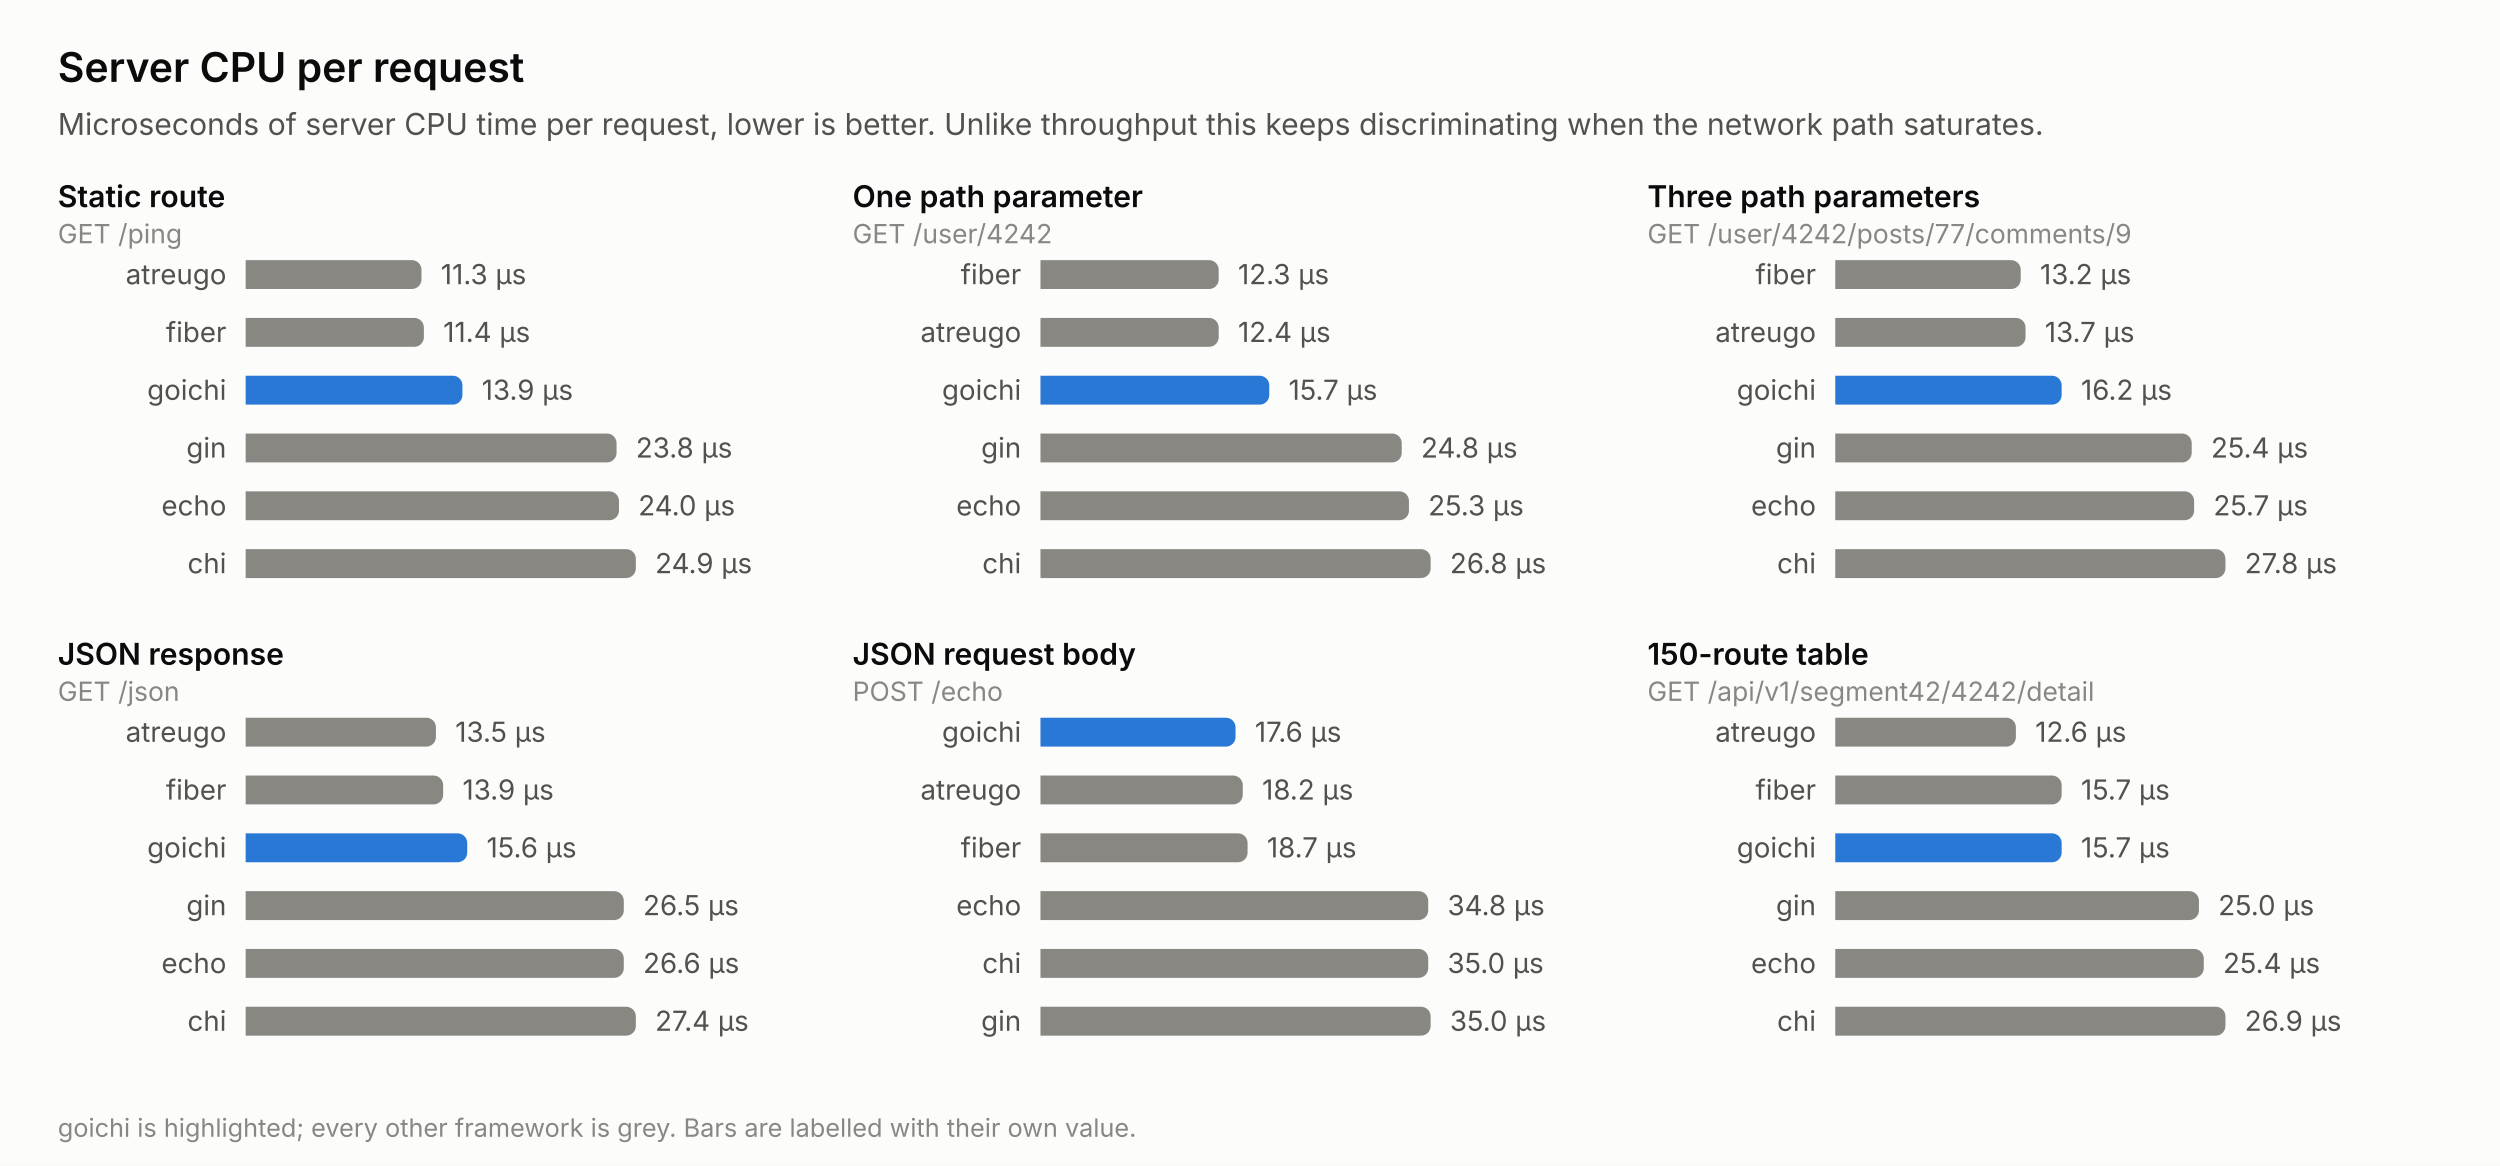
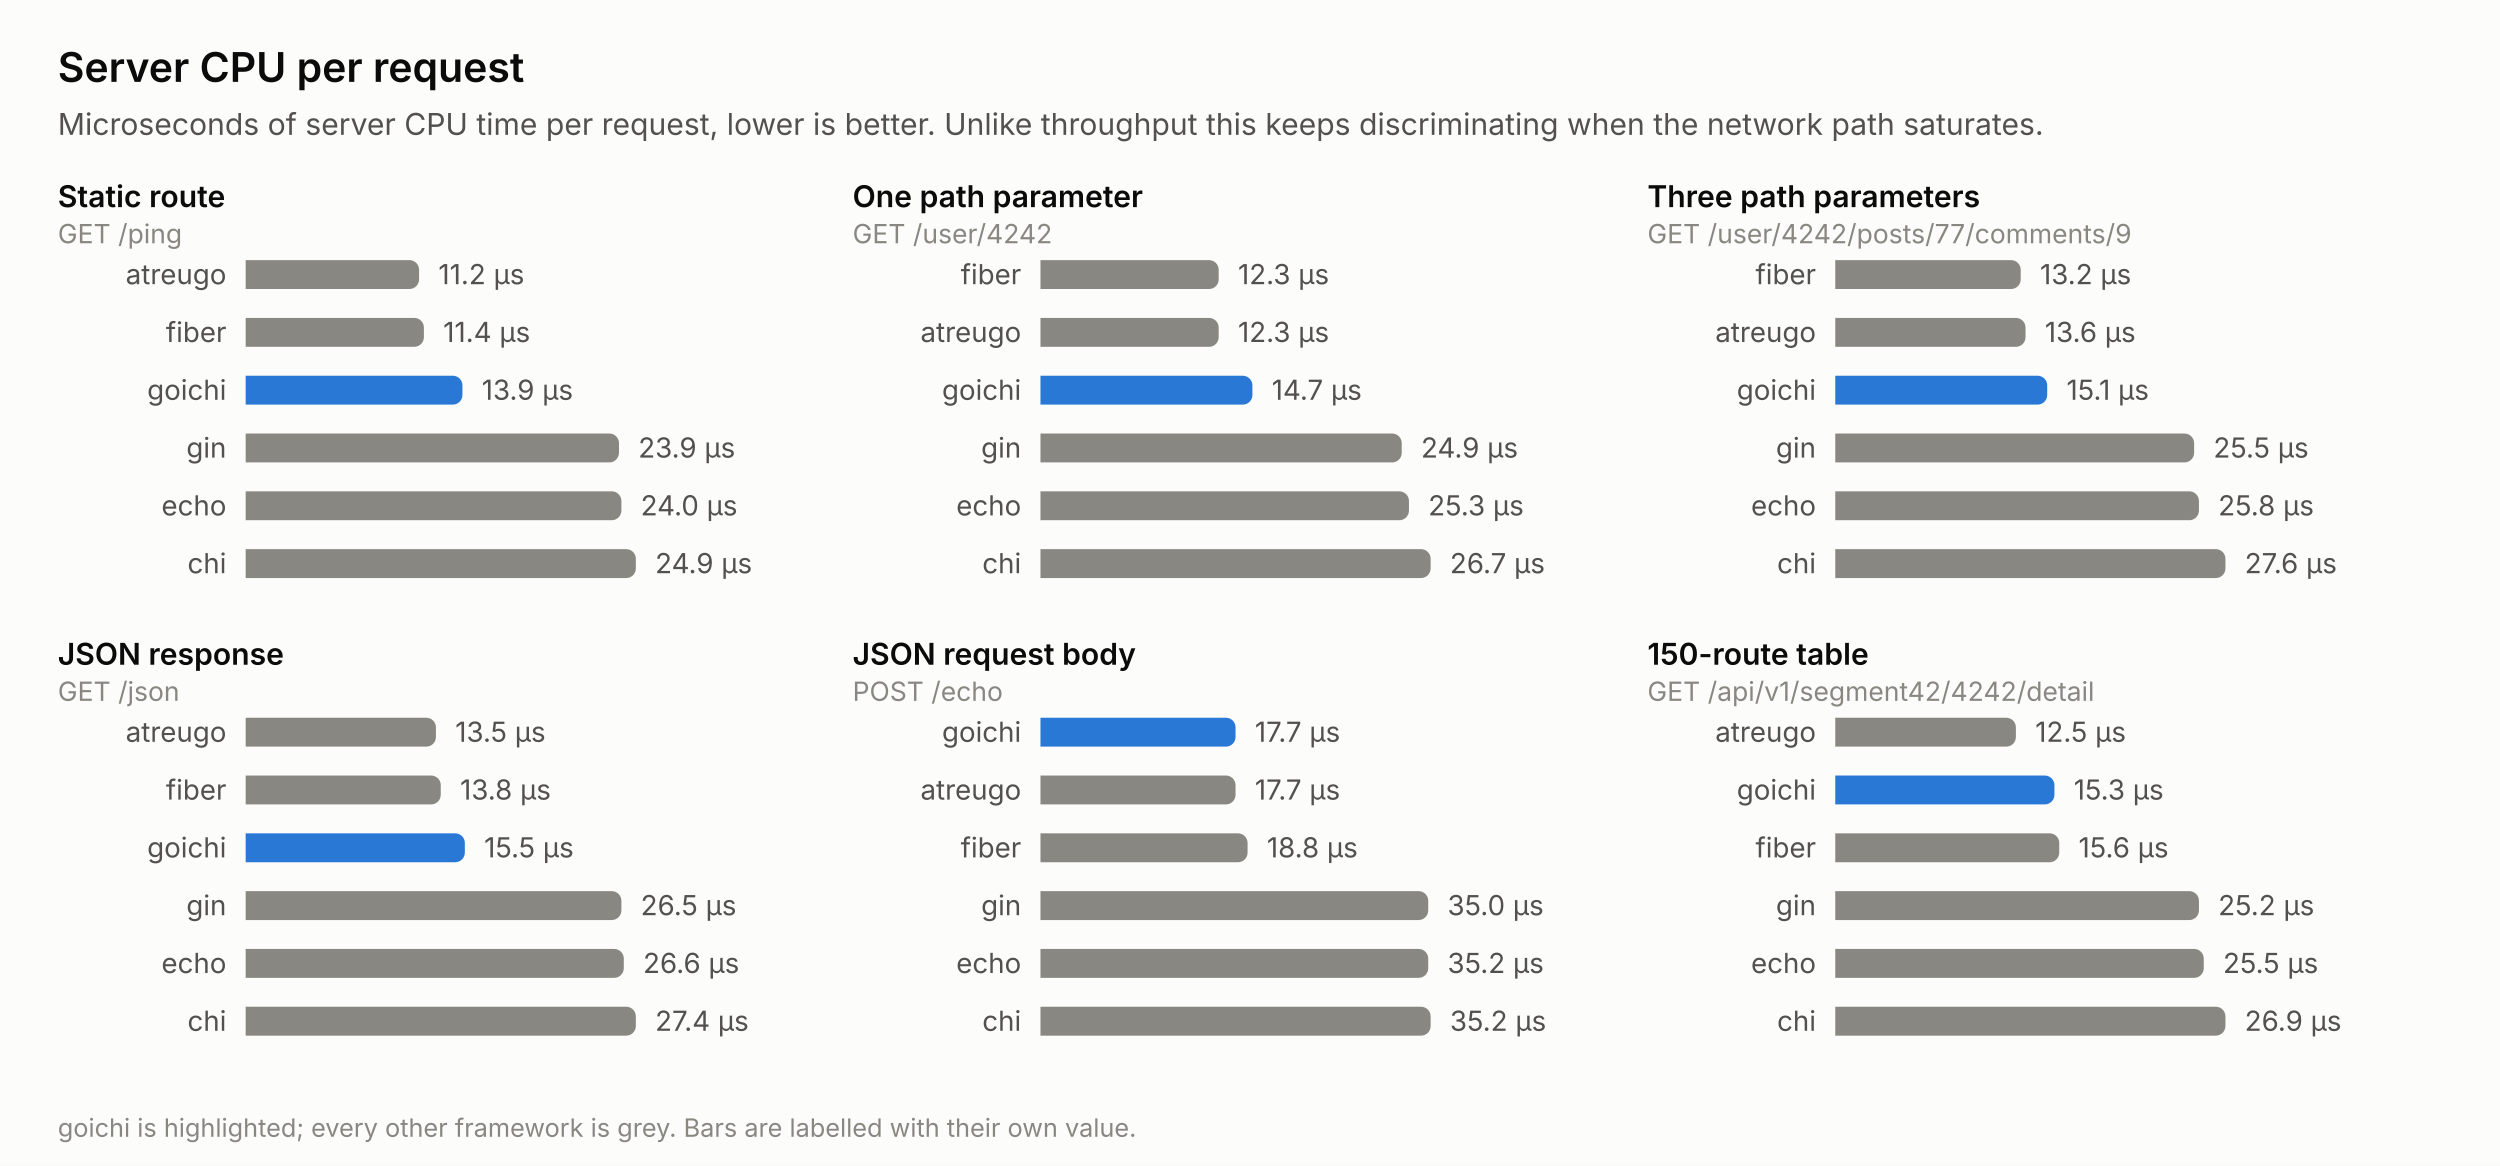
<svg xmlns="http://www.w3.org/2000/svg" width="1038" height="484" viewBox="0 0 1038 484" role="img" aria-label="Server CPU per request">
  <style>
    .gb-surface { fill: #fcfcfb; }
    .gb-title { font: 600 17px system-ui, -apple-system, "Segoe UI", sans-serif; fill: #0b0b0b; }
    .gb-subtitle { font: 400 12.5px system-ui, -apple-system, "Segoe UI", sans-serif; fill: #52514e; }
    .gb-panel-title { font: 600 12.5px system-ui, -apple-system, "Segoe UI", sans-serif; fill: #0b0b0b; }
    .gb-panel-note { font: 400 11px system-ui, -apple-system, "Segoe UI", sans-serif; fill: #898781; }
    .gb-row-label { font: 400 11.5px system-ui, -apple-system, "Segoe UI", sans-serif; fill: #52514e; text-anchor: end; }
    .gb-row-value { font: 400 11.5px system-ui, -apple-system, "Segoe UI", sans-serif; fill: #52514e; font-variant-numeric: tabular-nums; }
    .gb-row-missing { font: 400 11.5px system-ui, -apple-system, "Segoe UI", sans-serif; fill: #898781; }
    .gb-footnote { font: 400 10.5px system-ui, -apple-system, "Segoe UI", sans-serif; fill: #898781; }
    .gb-bar { fill: #898781; }
    .gb-bar.gb-accent { fill: #2a78d6; }
    @media (prefers-color-scheme: dark) {
      .gb-surface { fill: #1a1a19; }
      .gb-title { fill: #ffffff; }
      .gb-subtitle, .gb-row-label, .gb-row-value { fill: #c3c2b7; }
      .gb-panel-title { fill: #ffffff; }
      .gb-bar.gb-accent { fill: #3987e5; }
    }
  </style>
  <rect width="1038" height="484" class="gb-surface" />
  <text x="24" y="34" class="gb-title">Server CPU per request</text>
  <text x="24" y="56" class="gb-subtitle">Microseconds of server CPU time per request, lower is better. Unlike throughput this keeps discriminating when the network path saturates.</text>
  <text x="24" y="86" class="gb-panel-title">Static route</text>
  <text x="24" y="101" class="gb-panel-note">GET /ping</text>
  <text x="94" y="118" class="gb-row-label">atreugo</text>
-   <path d="M102 108 H171 a4 4 0 0 1 4 4 V116 a4 4 0 0 1 -4 4 H102 Z" class="gb-bar" />
-   <text x="183" y="118" class="gb-row-value">11.3 µs</text>
+   <path d="M102 108 H170 a4 4 0 0 1 4 4 V116 a4 4 0 0 1 -4 4 H102 Z" class="gb-bar" />
+   <text x="182" y="118" class="gb-row-value">11.2 µs</text>
  <text x="94" y="142" class="gb-row-label">fiber</text>
  <path d="M102 132 H172 a4 4 0 0 1 4 4 V140 a4 4 0 0 1 -4 4 H102 Z" class="gb-bar" />
  <text x="184" y="142" class="gb-row-value">11.4 µs</text>
  <text x="94" y="166" class="gb-row-label">goichi</text>
  <path d="M102 156 H188 a4 4 0 0 1 4 4 V164 a4 4 0 0 1 -4 4 H102 Z" class="gb-bar gb-accent" />
  <text x="200" y="166" class="gb-row-value">13.9 µs</text>
  <text x="94" y="190" class="gb-row-label">gin</text>
-   <path d="M102 180 H252 a4 4 0 0 1 4 4 V188 a4 4 0 0 1 -4 4 H102 Z" class="gb-bar" />
-   <text x="264" y="190" class="gb-row-value">23.8 µs</text>
+   <path d="M102 180 H253 a4 4 0 0 1 4 4 V188 a4 4 0 0 1 -4 4 H102 Z" class="gb-bar" />
+   <text x="265" y="190" class="gb-row-value">23.9 µs</text>
  <text x="94" y="214" class="gb-row-label">echo</text>
-   <path d="M102 204 H253 a4 4 0 0 1 4 4 V212 a4 4 0 0 1 -4 4 H102 Z" class="gb-bar" />
-   <text x="265" y="214" class="gb-row-value">24.0 µs</text>
+   <path d="M102 204 H254 a4 4 0 0 1 4 4 V212 a4 4 0 0 1 -4 4 H102 Z" class="gb-bar" />
+   <text x="266" y="214" class="gb-row-value">24.0 µs</text>
  <text x="94" y="238" class="gb-row-label">chi</text>
  <path d="M102 228 H260 a4 4 0 0 1 4 4 V236 a4 4 0 0 1 -4 4 H102 Z" class="gb-bar" />
  <text x="272" y="238" class="gb-row-value">24.9 µs</text>
  <text x="354" y="86" class="gb-panel-title">One path parameter</text>
  <text x="354" y="101" class="gb-panel-note">GET /user/4242</text>
  <text x="424" y="118" class="gb-row-label">fiber</text>
  <path d="M432 108 H502 a4 4 0 0 1 4 4 V116 a4 4 0 0 1 -4 4 H432 Z" class="gb-bar" />
  <text x="514" y="118" class="gb-row-value">12.3 µs</text>
  <text x="424" y="142" class="gb-row-label">atreugo</text>
  <path d="M432 132 H502 a4 4 0 0 1 4 4 V140 a4 4 0 0 1 -4 4 H432 Z" class="gb-bar" />
-   <text x="514" y="142" class="gb-row-value">12.4 µs</text>
+   <text x="514" y="142" class="gb-row-value">12.3 µs</text>
  <text x="424" y="166" class="gb-row-label">goichi</text>
-   <path d="M432 156 H523 a4 4 0 0 1 4 4 V164 a4 4 0 0 1 -4 4 H432 Z" class="gb-bar gb-accent" />
-   <text x="535" y="166" class="gb-row-value">15.7 µs</text>
+   <path d="M432 156 H516 a4 4 0 0 1 4 4 V164 a4 4 0 0 1 -4 4 H432 Z" class="gb-bar gb-accent" />
+   <text x="528" y="166" class="gb-row-value">14.7 µs</text>
  <text x="424" y="190" class="gb-row-label">gin</text>
  <path d="M432 180 H578 a4 4 0 0 1 4 4 V188 a4 4 0 0 1 -4 4 H432 Z" class="gb-bar" />
-   <text x="590" y="190" class="gb-row-value">24.8 µs</text>
+   <text x="590" y="190" class="gb-row-value">24.9 µs</text>
  <text x="424" y="214" class="gb-row-label">echo</text>
  <path d="M432 204 H581 a4 4 0 0 1 4 4 V212 a4 4 0 0 1 -4 4 H432 Z" class="gb-bar" />
  <text x="593" y="214" class="gb-row-value">25.3 µs</text>
  <text x="424" y="238" class="gb-row-label">chi</text>
  <path d="M432 228 H590 a4 4 0 0 1 4 4 V236 a4 4 0 0 1 -4 4 H432 Z" class="gb-bar" />
-   <text x="602" y="238" class="gb-row-value">26.8 µs</text>
+   <text x="602" y="238" class="gb-row-value">26.7 µs</text>
  <text x="684" y="86" class="gb-panel-title">Three path parameters</text>
  <text x="684" y="101" class="gb-panel-note">GET /user/4242/posts/77/comments/9</text>
  <text x="754" y="118" class="gb-row-label">fiber</text>
  <path d="M762 108 H835 a4 4 0 0 1 4 4 V116 a4 4 0 0 1 -4 4 H762 Z" class="gb-bar" />
  <text x="847" y="118" class="gb-row-value">13.2 µs</text>
  <text x="754" y="142" class="gb-row-label">atreugo</text>
  <path d="M762 132 H837 a4 4 0 0 1 4 4 V140 a4 4 0 0 1 -4 4 H762 Z" class="gb-bar" />
-   <text x="849" y="142" class="gb-row-value">13.7 µs</text>
+   <text x="849" y="142" class="gb-row-value">13.6 µs</text>
  <text x="754" y="166" class="gb-row-label">goichi</text>
-   <path d="M762 156 H852 a4 4 0 0 1 4 4 V164 a4 4 0 0 1 -4 4 H762 Z" class="gb-bar gb-accent" />
-   <text x="864" y="166" class="gb-row-value">16.2 µs</text>
+   <path d="M762 156 H846 a4 4 0 0 1 4 4 V164 a4 4 0 0 1 -4 4 H762 Z" class="gb-bar gb-accent" />
+   <text x="858" y="166" class="gb-row-value">15.1 µs</text>
  <text x="754" y="190" class="gb-row-label">gin</text>
-   <path d="M762 180 H906 a4 4 0 0 1 4 4 V188 a4 4 0 0 1 -4 4 H762 Z" class="gb-bar" />
-   <text x="918" y="190" class="gb-row-value">25.4 µs</text>
+   <path d="M762 180 H907 a4 4 0 0 1 4 4 V188 a4 4 0 0 1 -4 4 H762 Z" class="gb-bar" />
+   <text x="919" y="190" class="gb-row-value">25.5 µs</text>
  <text x="754" y="214" class="gb-row-label">echo</text>
-   <path d="M762 204 H907 a4 4 0 0 1 4 4 V212 a4 4 0 0 1 -4 4 H762 Z" class="gb-bar" />
-   <text x="919" y="214" class="gb-row-value">25.7 µs</text>
+   <path d="M762 204 H909 a4 4 0 0 1 4 4 V212 a4 4 0 0 1 -4 4 H762 Z" class="gb-bar" />
+   <text x="921" y="214" class="gb-row-value">25.8 µs</text>
  <text x="754" y="238" class="gb-row-label">chi</text>
  <path d="M762 228 H920 a4 4 0 0 1 4 4 V236 a4 4 0 0 1 -4 4 H762 Z" class="gb-bar" />
-   <text x="932" y="238" class="gb-row-value">27.8 µs</text>
+   <text x="932" y="238" class="gb-row-value">27.6 µs</text>
  <text x="24" y="276" class="gb-panel-title">JSON response</text>
  <text x="24" y="291" class="gb-panel-note">GET /json</text>
  <text x="94" y="308" class="gb-row-label">atreugo</text>
  <path d="M102 298 H177 a4 4 0 0 1 4 4 V306 a4 4 0 0 1 -4 4 H102 Z" class="gb-bar" />
  <text x="189" y="308" class="gb-row-value">13.5 µs</text>
  <text x="94" y="332" class="gb-row-label">fiber</text>
-   <path d="M102 322 H180 a4 4 0 0 1 4 4 V330 a4 4 0 0 1 -4 4 H102 Z" class="gb-bar" />
-   <text x="192" y="332" class="gb-row-value">13.9 µs</text>
+   <path d="M102 322 H179 a4 4 0 0 1 4 4 V330 a4 4 0 0 1 -4 4 H102 Z" class="gb-bar" />
+   <text x="191" y="332" class="gb-row-value">13.8 µs</text>
  <text x="94" y="356" class="gb-row-label">goichi</text>
-   <path d="M102 346 H190 a4 4 0 0 1 4 4 V354 a4 4 0 0 1 -4 4 H102 Z" class="gb-bar gb-accent" />
-   <text x="202" y="356" class="gb-row-value">15.6 µs</text>
+   <path d="M102 346 H189 a4 4 0 0 1 4 4 V354 a4 4 0 0 1 -4 4 H102 Z" class="gb-bar gb-accent" />
+   <text x="201" y="356" class="gb-row-value">15.5 µs</text>
  <text x="94" y="380" class="gb-row-label">gin</text>
-   <path d="M102 370 H255 a4 4 0 0 1 4 4 V378 a4 4 0 0 1 -4 4 H102 Z" class="gb-bar" />
-   <text x="267" y="380" class="gb-row-value">26.5 µs</text>
+   <path d="M102 370 H254 a4 4 0 0 1 4 4 V378 a4 4 0 0 1 -4 4 H102 Z" class="gb-bar" />
+   <text x="266" y="380" class="gb-row-value">26.5 µs</text>
  <text x="94" y="404" class="gb-row-label">echo</text>
  <path d="M102 394 H255 a4 4 0 0 1 4 4 V402 a4 4 0 0 1 -4 4 H102 Z" class="gb-bar" />
  <text x="267" y="404" class="gb-row-value">26.6 µs</text>
  <text x="94" y="428" class="gb-row-label">chi</text>
  <path d="M102 418 H260 a4 4 0 0 1 4 4 V426 a4 4 0 0 1 -4 4 H102 Z" class="gb-bar" />
  <text x="272" y="428" class="gb-row-value">27.4 µs</text>
  <text x="354" y="276" class="gb-panel-title">JSON request body</text>
  <text x="354" y="291" class="gb-panel-note">POST /echo</text>
  <text x="424" y="308" class="gb-row-label">goichi</text>
  <path d="M432 298 H509 a4 4 0 0 1 4 4 V306 a4 4 0 0 1 -4 4 H432 Z" class="gb-bar gb-accent" />
-   <text x="521" y="308" class="gb-row-value">17.6 µs</text>
+   <text x="521" y="308" class="gb-row-value">17.7 µs</text>
  <text x="424" y="332" class="gb-row-label">atreugo</text>
-   <path d="M432 322 H512 a4 4 0 0 1 4 4 V330 a4 4 0 0 1 -4 4 H432 Z" class="gb-bar" />
-   <text x="524" y="332" class="gb-row-value">18.2 µs</text>
+   <path d="M432 322 H509 a4 4 0 0 1 4 4 V330 a4 4 0 0 1 -4 4 H432 Z" class="gb-bar" />
+   <text x="521" y="332" class="gb-row-value">17.7 µs</text>
  <text x="424" y="356" class="gb-row-label">fiber</text>
  <path d="M432 346 H514 a4 4 0 0 1 4 4 V354 a4 4 0 0 1 -4 4 H432 Z" class="gb-bar" />
-   <text x="526" y="356" class="gb-row-value">18.7 µs</text>
-   <text x="424" y="380" class="gb-row-label">echo</text>
+   <text x="526" y="356" class="gb-row-value">18.8 µs</text>
+   <text x="424" y="380" class="gb-row-label">gin</text>
  <path d="M432 370 H589 a4 4 0 0 1 4 4 V378 a4 4 0 0 1 -4 4 H432 Z" class="gb-bar" />
-   <text x="601" y="380" class="gb-row-value">34.8 µs</text>
-   <text x="424" y="404" class="gb-row-label">chi</text>
+   <text x="601" y="380" class="gb-row-value">35.0 µs</text>
+   <text x="424" y="404" class="gb-row-label">echo</text>
  <path d="M432 394 H589 a4 4 0 0 1 4 4 V402 a4 4 0 0 1 -4 4 H432 Z" class="gb-bar" />
-   <text x="601" y="404" class="gb-row-value">35.0 µs</text>
-   <text x="424" y="428" class="gb-row-label">gin</text>
+   <text x="601" y="404" class="gb-row-value">35.2 µs</text>
+   <text x="424" y="428" class="gb-row-label">chi</text>
  <path d="M432 418 H590 a4 4 0 0 1 4 4 V426 a4 4 0 0 1 -4 4 H432 Z" class="gb-bar" />
-   <text x="602" y="428" class="gb-row-value">35.0 µs</text>
+   <text x="602" y="428" class="gb-row-value">35.2 µs</text>
  <text x="684" y="276" class="gb-panel-title">150-route table</text>
  <text x="684" y="291" class="gb-panel-note">GET /api/v1/segment42/4242/detail</text>
  <text x="754" y="308" class="gb-row-label">atreugo</text>
  <path d="M762 298 H833 a4 4 0 0 1 4 4 V306 a4 4 0 0 1 -4 4 H762 Z" class="gb-bar" />
-   <text x="845" y="308" class="gb-row-value">12.6 µs</text>
-   <text x="754" y="332" class="gb-row-label">fiber</text>
-   <path d="M762 322 H852 a4 4 0 0 1 4 4 V330 a4 4 0 0 1 -4 4 H762 Z" class="gb-bar" />
-   <text x="864" y="332" class="gb-row-value">15.7 µs</text>
-   <text x="754" y="356" class="gb-row-label">goichi</text>
-   <path d="M762 346 H852 a4 4 0 0 1 4 4 V354 a4 4 0 0 1 -4 4 H762 Z" class="gb-bar gb-accent" />
-   <text x="864" y="356" class="gb-row-value">15.7 µs</text>
+   <text x="845" y="308" class="gb-row-value">12.5 µs</text>
+   <text x="754" y="332" class="gb-row-label">goichi</text>
+   <path d="M762 322 H849 a4 4 0 0 1 4 4 V330 a4 4 0 0 1 -4 4 H762 Z" class="gb-bar gb-accent" />
+   <text x="861" y="332" class="gb-row-value">15.3 µs</text>
+   <text x="754" y="356" class="gb-row-label">fiber</text>
+   <path d="M762 346 H851 a4 4 0 0 1 4 4 V354 a4 4 0 0 1 -4 4 H762 Z" class="gb-bar" />
+   <text x="863" y="356" class="gb-row-value">15.6 µs</text>
  <text x="754" y="380" class="gb-row-label">gin</text>
  <path d="M762 370 H909 a4 4 0 0 1 4 4 V378 a4 4 0 0 1 -4 4 H762 Z" class="gb-bar" />
-   <text x="921" y="380" class="gb-row-value">25.0 µs</text>
+   <text x="921" y="380" class="gb-row-value">25.2 µs</text>
  <text x="754" y="404" class="gb-row-label">echo</text>
  <path d="M762 394 H911 a4 4 0 0 1 4 4 V402 a4 4 0 0 1 -4 4 H762 Z" class="gb-bar" />
-   <text x="923" y="404" class="gb-row-value">25.4 µs</text>
+   <text x="923" y="404" class="gb-row-value">25.5 µs</text>
  <text x="754" y="428" class="gb-row-label">chi</text>
  <path d="M762 418 H920 a4 4 0 0 1 4 4 V426 a4 4 0 0 1 -4 4 H762 Z" class="gb-bar" />
  <text x="932" y="428" class="gb-row-value">26.9 µs</text>
  <text x="24" y="472" class="gb-footnote">goichi is highlighted; every other framework is grey. Bars are labelled with their own value.</text>
</svg>
